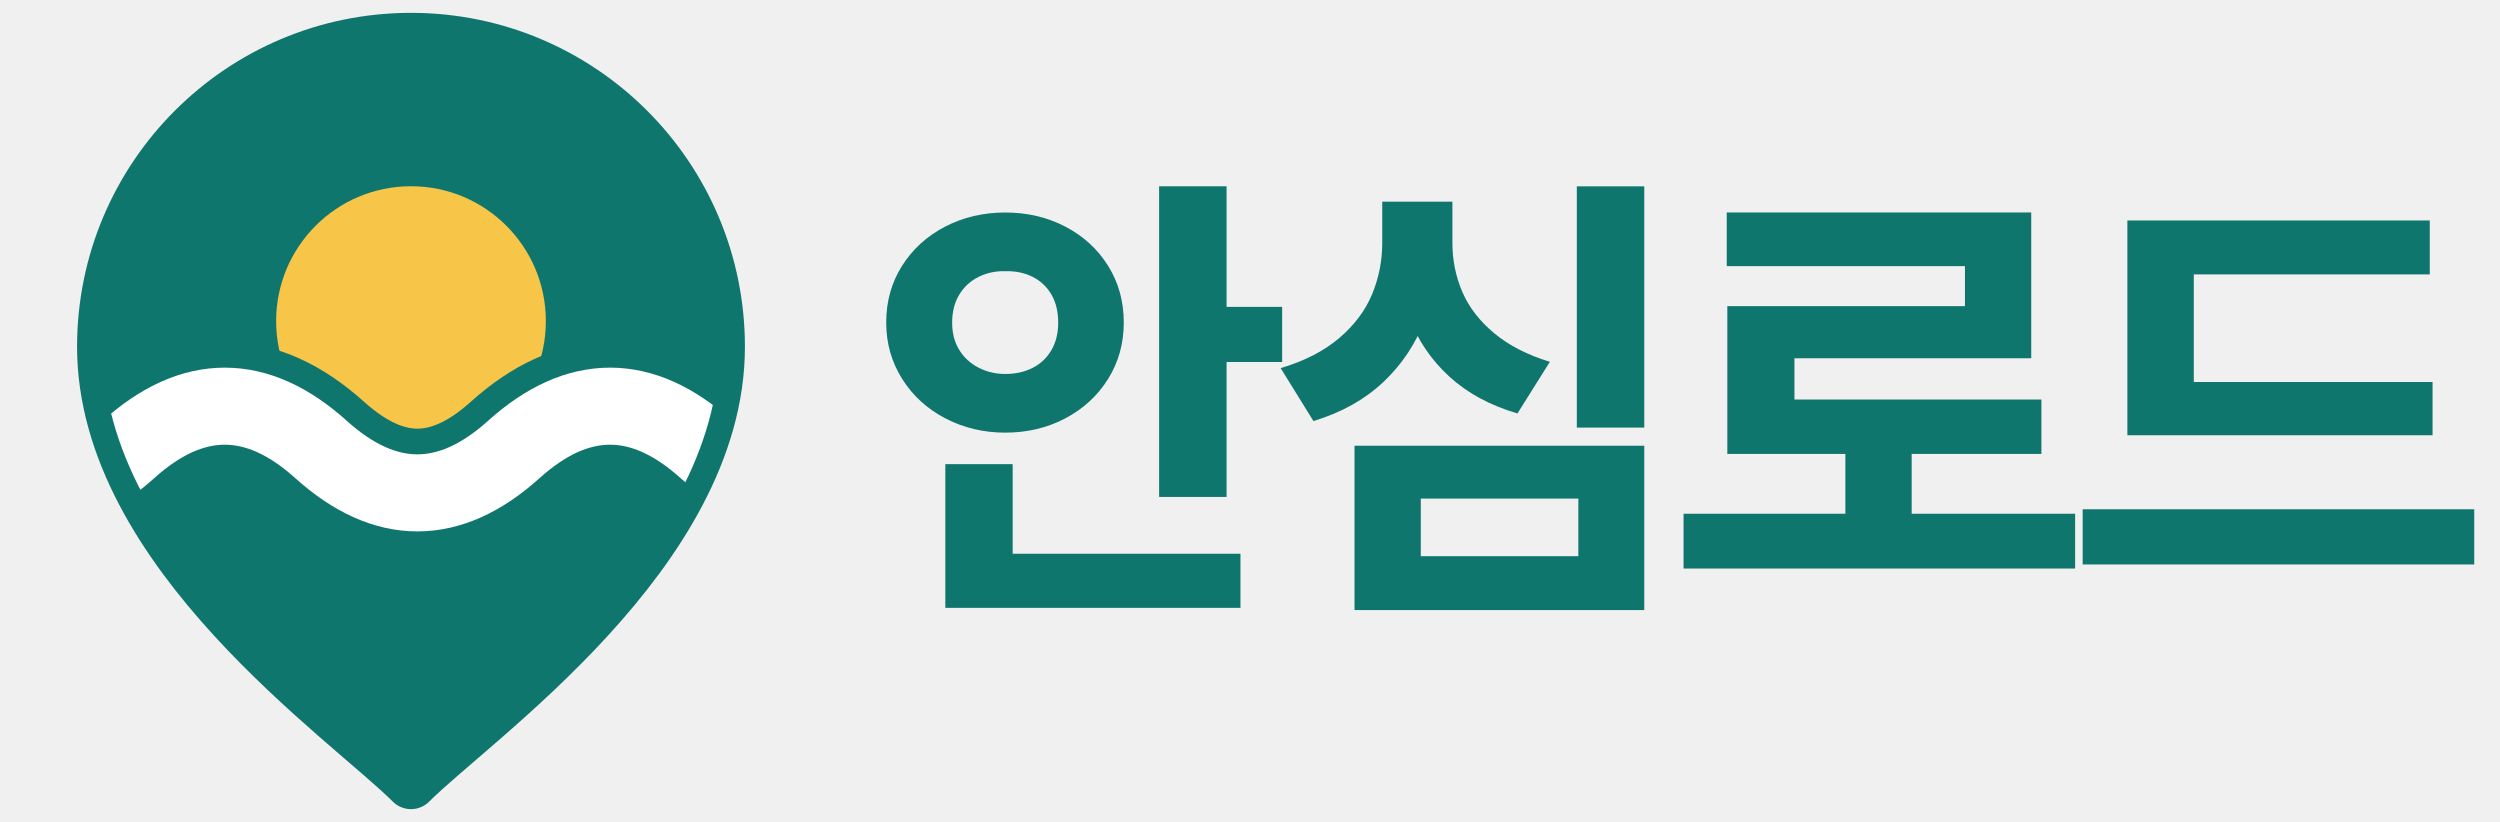
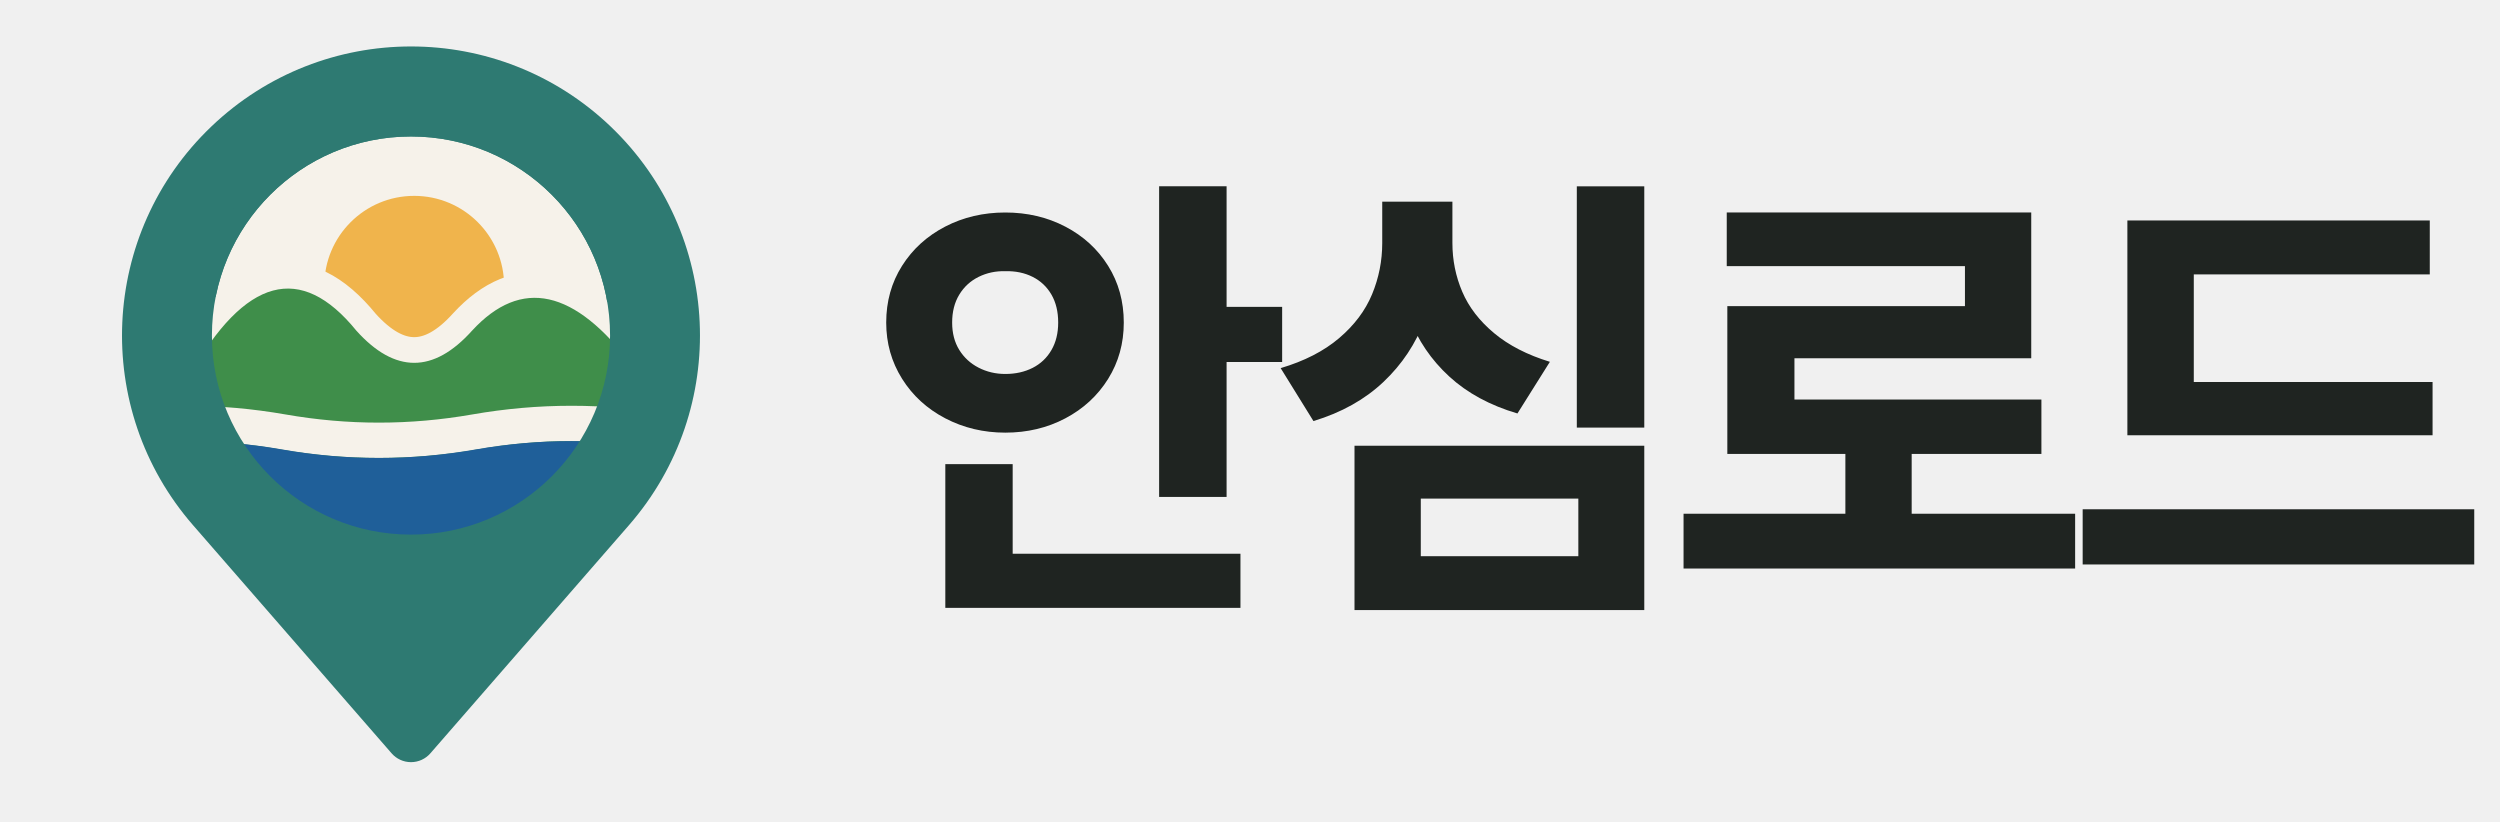
<svg xmlns="http://www.w3.org/2000/svg" viewBox="0 0 194.65 64">
  <defs>
    <clipPath id="m">
-       <path d="M32 61C27 56 8 43 8 27a24 24 0 0 1 48 0c0 16-19 29-24 34z" />
+       <circle cx="256" cy="209" r="130" />
    </clipPath>
  </defs>
-   <path d="M32 61C27 56 8 43 8 27a24 24 0 0 1 48 0c0 16-19 29-24 34z" fill="#0F766E" stroke="#0F766E" stroke-width="4" stroke-linejoin="round" />
-   <circle cx="32" cy="25" r="10.5" fill="#F7C548" />
-   <g clip-path="url(#m)" fill="none" stroke-linecap="round">
-     <path d="M-5 35c5 4.5 10 4.5 15 0s10-4.5 15 0 10 4.5 15 0 10-4.5 15 0 10 4.5 15 0" stroke="#0F766E" stroke-width="10" />
-     <path d="M-5 35c5 4.5 10 4.5 15 0s10-4.5 15 0 10 4.5 15 0 10-4.5 15 0 10 4.5 15 0" stroke="#FFFFFF" stroke-width="6" />
+   <g transform="scale(0.125)">
+     <path d="M243.9 469.2 L120.3 327.2 A180 180 0 1 1 391.7 327.2 L268.1 469.2 A16 16 0 0 1 243.9 469.2 Z" fill="#2E7A72" />
+     <circle cx="256" cy="209" r="124" fill="#F6F2EA" />
+     <g clip-path="url(#m)">
+       <circle cx="258" cy="178" r="56" fill="#F0B44C" />
+       <path d="M96 250 L118 234 Q170 142 222 206 Q258 246 294 206 Q340 156 394 228 L440 248 L440 420 L96 420 Z" fill="#F6F2EA" stroke="#F6F2EA" stroke-width="32" stroke-linejoin="round" />
+       <path d="M96 250 L118 234 Q170 142 222 206 Q258 246 294 206 Q340 156 394 228 L440 248 L440 420 L96 420 Z" fill="#3F8E4A" />
+       <path d="M60 280 C96 273 136 273 176 280 S256 287 296 280 S376 273 416 280 S496 287 536 280" transform="translate(0 -11)" fill="none" stroke="#F6F2EA" stroke-width="22" />
+       <path d="M60 280 C96 273 136 273 176 280 S256 287 296 280 S376 273 416 280 S496 287 536 280 L536 420 L60 420 Z" fill="#1F5F99" />
+     </g>
+     <circle cx="256" cy="209" r="130" fill="none" stroke="#2E7A72" stroke-width="12" />
  </g>
-   <path fill="#0F766E" transform="translate(68.033 44.359) scale(0.018188)" d="M1510.301 -311.547H1221.474V-1641.66H1510.301ZM1748.113 -889.171H1428.603V-1125.32H1748.113ZM1569.66 163.244H306.227V-68.376H1569.66ZM594.564 37.962H306.227V-452.075H594.564ZM1070.188 -1058.038Q1070.188 -924.491 1003.15 -816.944Q936.113 -709.397 820.056 -648.114Q704.0 -586.831 562.944 -586.831Q423.397 -586.831 306.076 -648.114Q188.756 -709.397 120.963 -817.698Q53.171 -926.0 53.171 -1058.038Q53.171 -1193.585 120.963 -1300.886Q188.756 -1408.188 305.321 -1468.716Q421.887 -1529.244 562.944 -1529.244Q704.0 -1529.244 820.056 -1468.716Q936.113 -1408.188 1003.15 -1300.886Q1070.188 -1193.585 1070.188 -1058.038ZM335.47 -1058.038Q335.47 -990.15 365.904 -941.018Q396.338 -891.885 448.716 -864.961Q501.094 -838.036 562.944 -838.036Q628.793 -838.036 680.171 -864.206Q731.549 -890.376 760.474 -940.263Q789.398 -990.15 789.398 -1058.038Q789.398 -1127.925 760.474 -1177.812Q731.549 -1227.699 680.171 -1253.624Q628.793 -1279.549 562.944 -1278.039Q501.094 -1279.549 448.716 -1253.624Q396.338 -1227.699 365.904 -1177.567Q335.47 -1127.434 335.47 -1058.038ZM3298.37 -608.528H3009.543V-1641.169H3298.37ZM3298.37 172.716H2057.844V-530.679H3298.37ZM2341.652 -57.923H3016.071V-304.568H2341.652ZM1882.107 -636.415 1741.731 -863.055Q1893.844 -908.036 1991.806 -991.243Q2089.769 -1074.451 2133.184 -1179.357Q2176.599 -1284.263 2176.599 -1398.679V-1575.697H2415.767V-1398.679Q2415.767 -1223.094 2358.559 -1070.038Q2301.351 -916.981 2181.823 -803.944Q2062.295 -690.906 1882.107 -636.415ZM2894.257 -890.036 2755.391 -668.906Q2579.203 -720.906 2463.448 -827.189Q2347.693 -933.472 2291.995 -1079.528Q2236.297 -1225.585 2236.297 -1398.679V-1575.697H2476.974V-1398.679Q2476.974 -1288.754 2519.125 -1190.093Q2561.276 -1091.432 2655.22 -1012.979Q2749.163 -934.526 2894.257 -890.036ZM5142.78 -5.171H3466.479V-239.81H5142.78ZM4443.043 -142.566H4159.235V-572.0H4443.043ZM4954.893 -905.246H3941.193V-610.15H3653.876V-1128.338H4671.084V-1299.662H3651.385V-1529.282H4954.893ZM4998.402 -495.812H3653.876V-728.451H4998.402ZM6672.924 -575.662H5366.436V-803.773H6672.924ZM6851.34 -22.643H5175.039V-258.791H6851.34ZM6660.962 -1264.152H5650.735V-709.547H5366.436V-1495.282H6660.962Z" />
+   <path fill="#1F2421" transform="translate(68.033 44.359) scale(0.018188)" d="M1510.301 -311.547H1221.474V-1641.66H1510.301ZM1748.113 -889.171H1428.603V-1125.32H1748.113ZM1569.66 163.244H306.227V-68.376H1569.66ZM594.564 37.962H306.227V-452.075H594.564ZM1070.188 -1058.038Q1070.188 -924.491 1003.15 -816.944Q936.113 -709.397 820.056 -648.114Q704.0 -586.831 562.944 -586.831Q423.397 -586.831 306.076 -648.114Q188.756 -709.397 120.963 -817.698Q53.171 -926.0 53.171 -1058.038Q53.171 -1193.585 120.963 -1300.886Q188.756 -1408.188 305.321 -1468.716Q421.887 -1529.244 562.944 -1529.244Q704.0 -1529.244 820.056 -1468.716Q936.113 -1408.188 1003.15 -1300.886Q1070.188 -1193.585 1070.188 -1058.038ZM335.47 -1058.038Q335.47 -990.15 365.904 -941.018Q396.338 -891.885 448.716 -864.961Q501.094 -838.036 562.944 -838.036Q628.793 -838.036 680.171 -864.206Q731.549 -890.376 760.474 -940.263Q789.398 -990.15 789.398 -1058.038Q789.398 -1127.925 760.474 -1177.812Q731.549 -1227.699 680.171 -1253.624Q628.793 -1279.549 562.944 -1278.039Q501.094 -1279.549 448.716 -1253.624Q396.338 -1227.699 365.904 -1177.567Q335.47 -1127.434 335.47 -1058.038ZM3298.37 -608.528H3009.543V-1641.169H3298.37ZM3298.37 172.716H2057.844V-530.679H3298.37ZM2341.652 -57.923H3016.071V-304.568H2341.652ZM1882.107 -636.415 1741.731 -863.055Q1893.844 -908.036 1991.806 -991.243Q2089.769 -1074.451 2133.184 -1179.357Q2176.599 -1284.263 2176.599 -1398.679V-1575.697H2415.767V-1398.679Q2415.767 -1223.094 2358.559 -1070.038Q2301.351 -916.981 2181.823 -803.944Q2062.295 -690.906 1882.107 -636.415ZM2894.257 -890.036 2755.391 -668.906Q2579.203 -720.906 2463.448 -827.189Q2347.693 -933.472 2291.995 -1079.528Q2236.297 -1225.585 2236.297 -1398.679V-1575.697H2476.974V-1398.679Q2476.974 -1288.754 2519.125 -1190.093Q2561.276 -1091.432 2655.22 -1012.979Q2749.163 -934.526 2894.257 -890.036ZM5142.78 -5.171H3466.479V-239.81H5142.78ZM4443.043 -142.566H4159.235V-572.0H4443.043ZM4954.893 -905.246H3941.193V-610.15H3653.876V-1128.338H4671.084V-1299.662H3651.385V-1529.282H4954.893ZM4998.402 -495.812H3653.876V-728.451H4998.402ZM6672.924 -575.662H5366.436V-803.773H6672.924ZM6851.34 -22.643H5175.039V-258.791H6851.34ZM6660.962 -1264.152H5650.735V-709.547H5366.436V-1495.282H6660.962Z" />
</svg>
